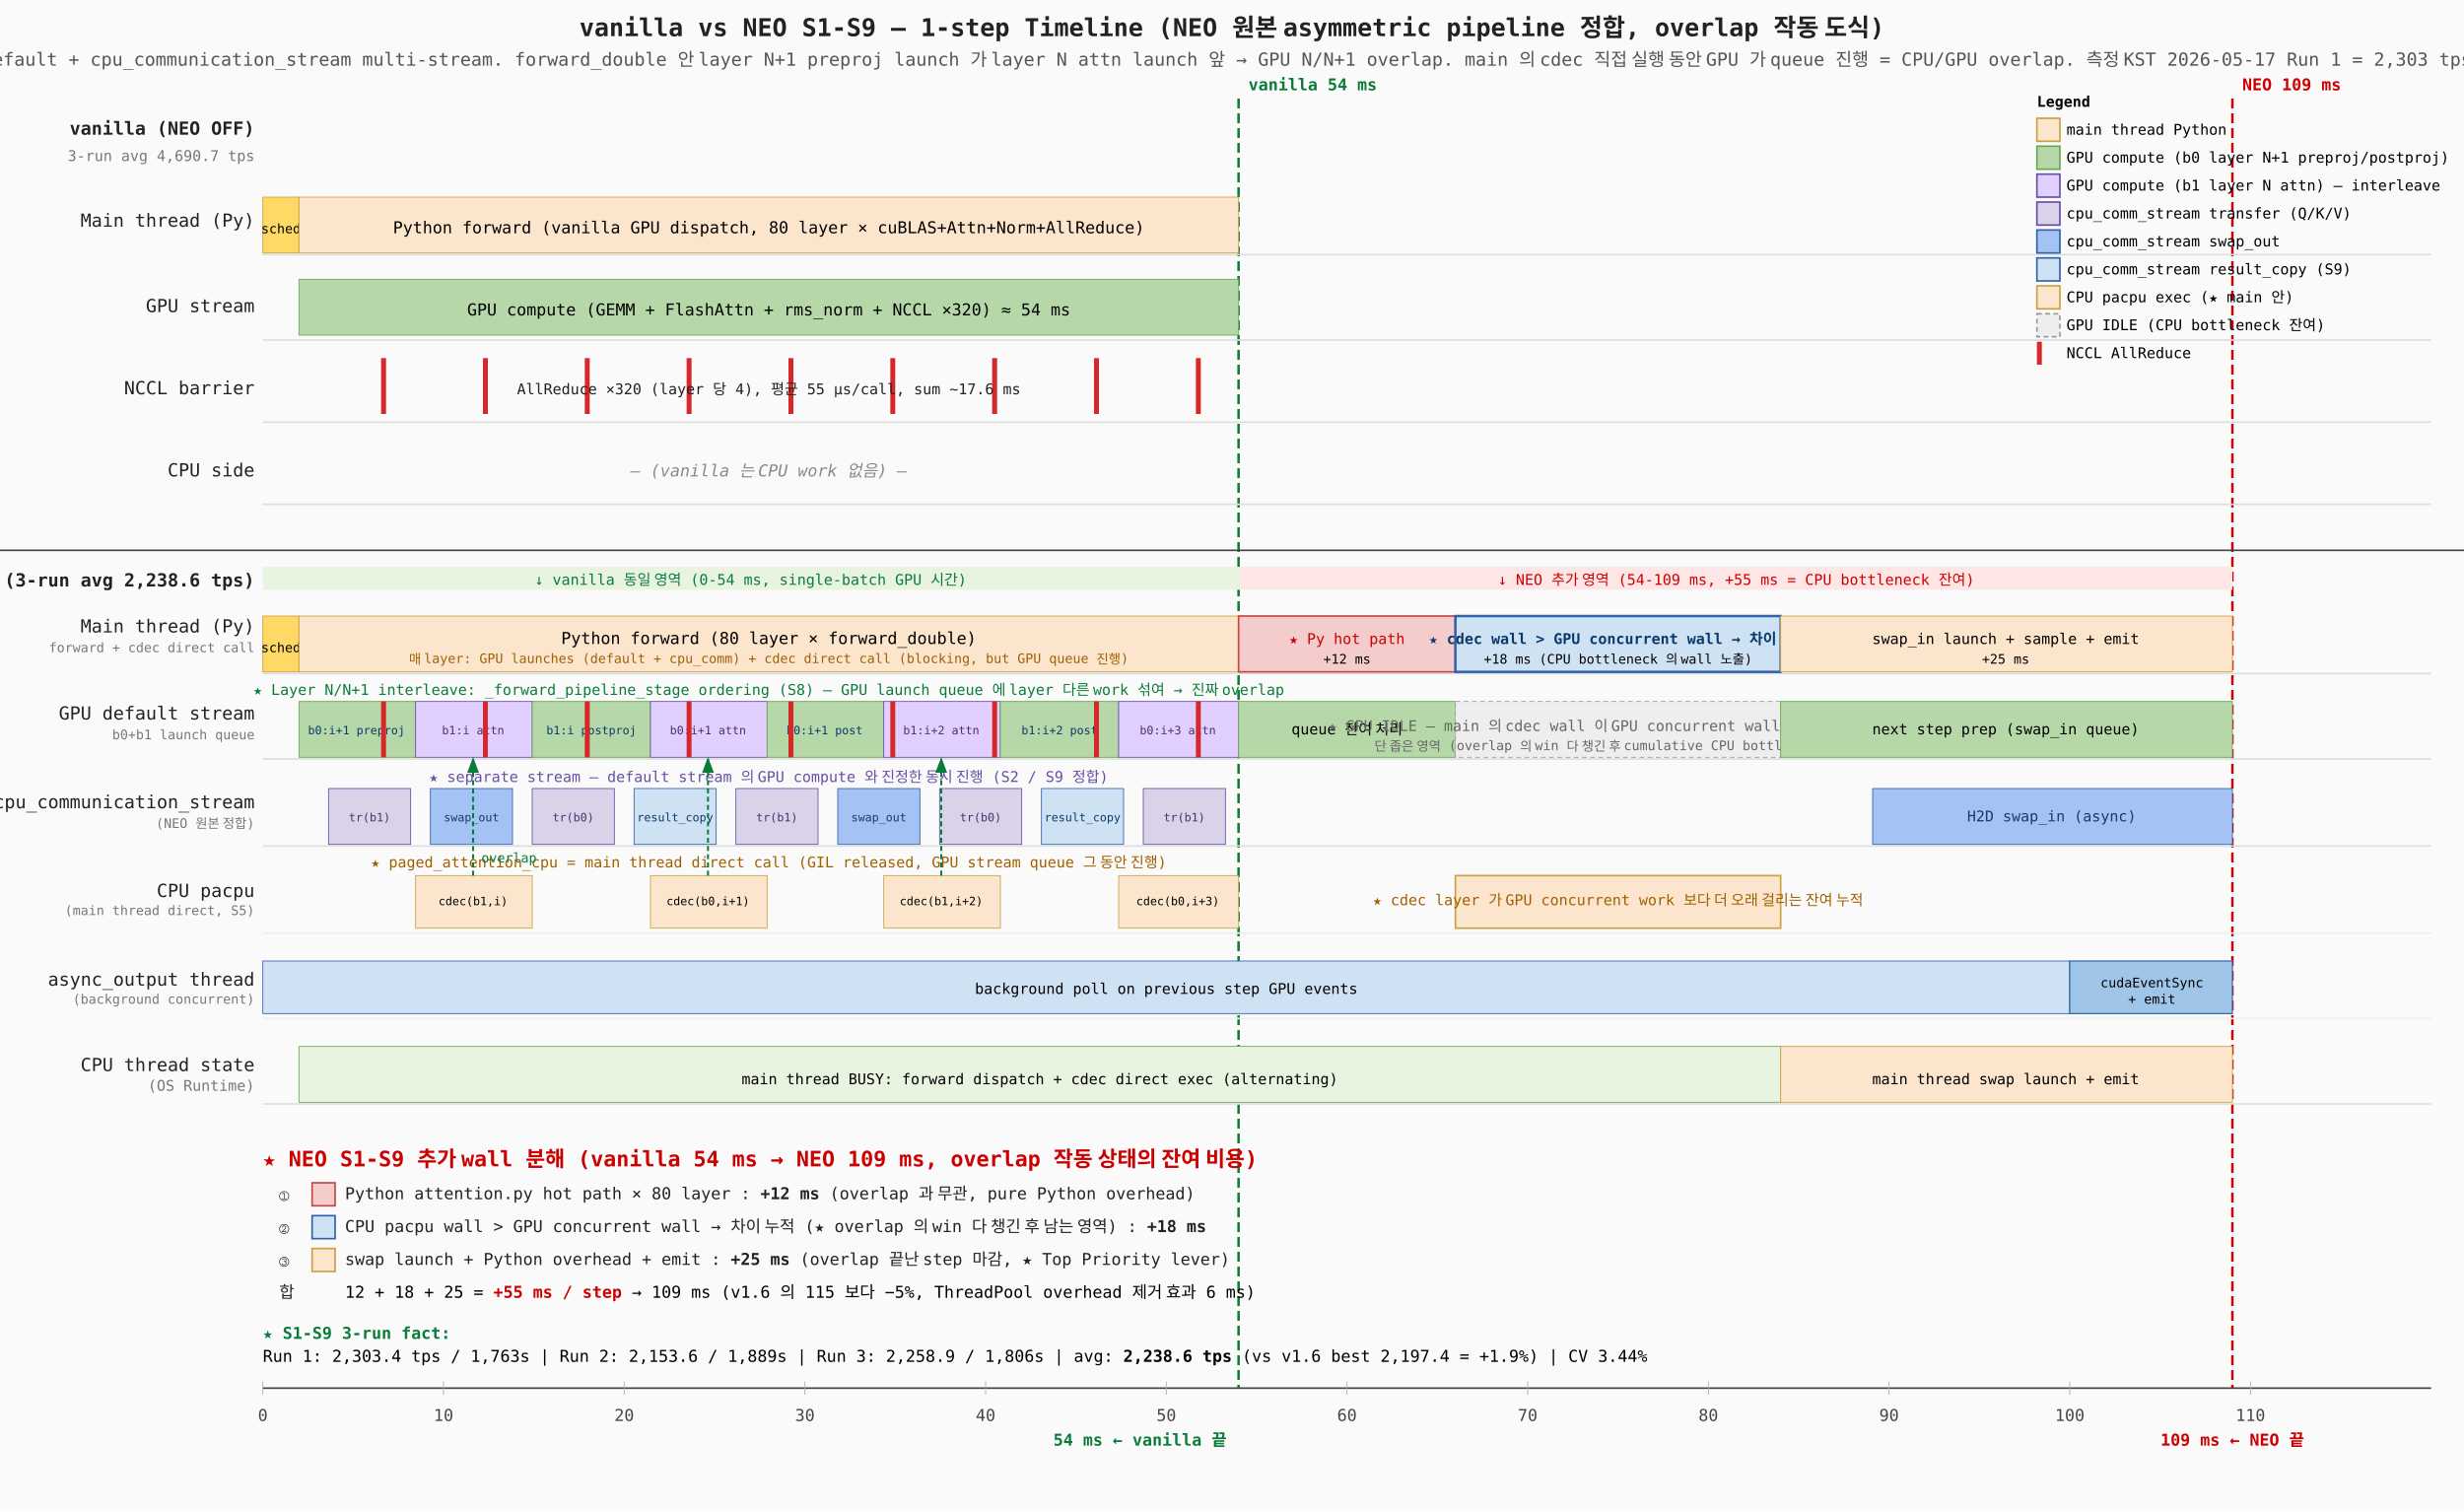
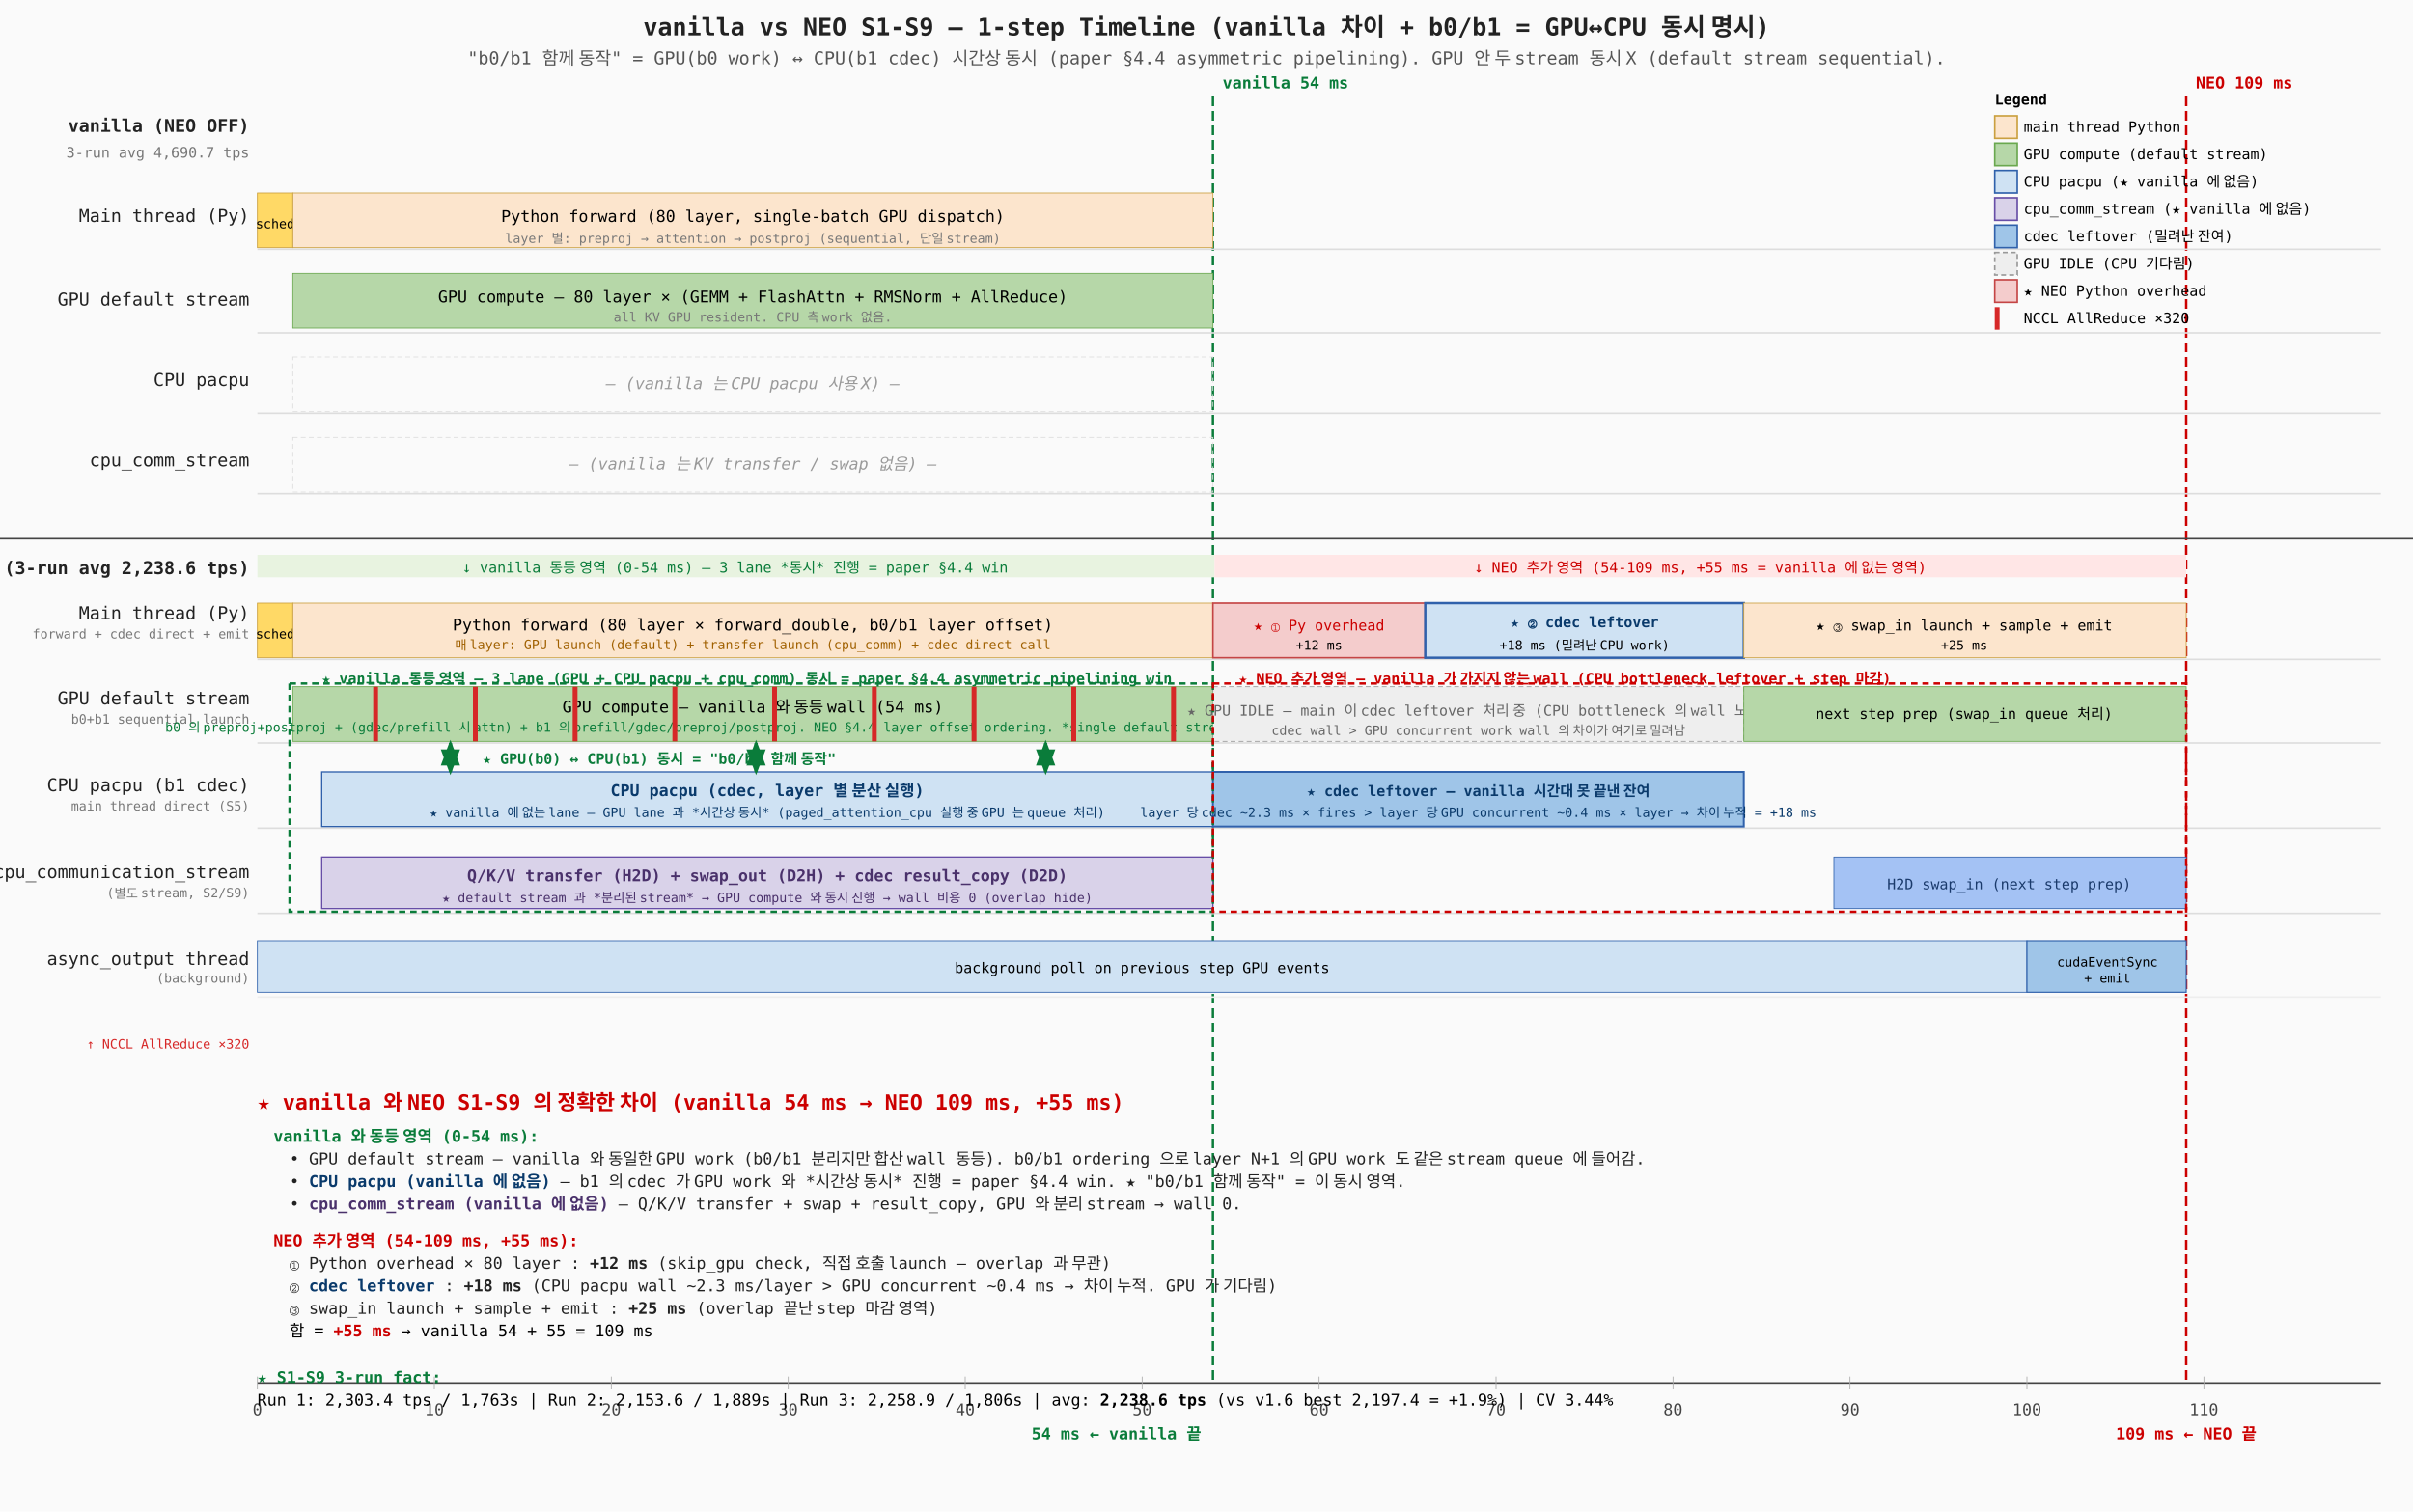
- <svg xmlns="http://www.w3.org/2000/svg" viewBox="0 0 1500 920" font-family="Menlo, monospace" font-size="11">
-   <rect width="1500" height="920" fill="#fafafa" />
-   <text x="750" y="22" text-anchor="middle" font-size="15" font-weight="bold" fill="#222">vanilla vs NEO S1-S9 — 1-step Timeline (NEO 원본 asymmetric pipeline 정합, overlap 작동 도식)</text>
+ <svg xmlns="http://www.w3.org/2000/svg" viewBox="0 0 1500 940" font-family="Menlo, monospace" font-size="11">
+   <rect width="1500" height="940" fill="#fafafa" />
+   <text x="750" y="22" text-anchor="middle" font-size="15" font-weight="bold" fill="#222">vanilla vs NEO S1-S9 — 1-step Timeline (vanilla 차이 + b0/b1 = GPU↔CPU 동시 명시)</text>
  <text x="750" y="40" text-anchor="middle" font-size="11" fill="#555">
-     default + cpu_communication_stream multi-stream. forward_double 안 layer N+1 preproj launch 가 layer N attn launch 앞 → GPU N/N+1 overlap. main 의 cdec 직접 실행 동안 GPU 가 queue 진행 = CPU/GPU overlap. 측정 KST 2026-05-17 Run 1 = 2,303 tps.
+     "b0/b1 함께 동작" = GPU(b0 work) ↔ CPU(b1 cdec) 시간상 동시 (paper §4.4 asymmetric pipelining). GPU 안 두 stream 동시 X (default stream sequential).
  </text>
-   <line x1="160" y1="845" x2="1480" y2="845" stroke="#444" stroke-width="1" />
+   <line x1="160" y1="860" x2="1480" y2="860" stroke="#444" stroke-width="1" />
  <g font-size="10" fill="#444">
-     <text x="160" y="865" text-anchor="middle">0</text>
-     <text x="270" y="865" text-anchor="middle">10</text>
-     <text x="380" y="865" text-anchor="middle">20</text>
-     <text x="490" y="865" text-anchor="middle">30</text>
-     <text x="600" y="865" text-anchor="middle">40</text>
-     <text x="694" y="880" text-anchor="middle" font-weight="bold" fill="#0a7c3a">54 ms ← vanilla 끝</text>
-     <text x="710" y="865" text-anchor="middle">50</text>
-     <text x="820" y="865" text-anchor="middle">60</text>
-     <text x="930" y="865" text-anchor="middle">70</text>
-     <text x="1040" y="865" text-anchor="middle">80</text>
-     <text x="1150" y="865" text-anchor="middle">90</text>
-     <text x="1260" y="865" text-anchor="middle">100</text>
-     <text x="1370" y="865" text-anchor="middle">110</text>
-     <text x="1359" y="880" text-anchor="middle" font-weight="bold" fill="#c00">109 ms ← NEO 끝</text>
+     <text x="160" y="880" text-anchor="middle">0</text>
+     <text x="270" y="880" text-anchor="middle">10</text>
+     <text x="380" y="880" text-anchor="middle">20</text>
+     <text x="490" y="880" text-anchor="middle">30</text>
+     <text x="600" y="880" text-anchor="middle">40</text>
+     <text x="694" y="895" text-anchor="middle" font-weight="bold" fill="#0a7c3a">54 ms ← vanilla 끝</text>
+     <text x="710" y="880" text-anchor="middle">50</text>
+     <text x="820" y="880" text-anchor="middle">60</text>
+     <text x="930" y="880" text-anchor="middle">70</text>
+     <text x="1040" y="880" text-anchor="middle">80</text>
+     <text x="1150" y="880" text-anchor="middle">90</text>
+     <text x="1260" y="880" text-anchor="middle">100</text>
+     <text x="1370" y="880" text-anchor="middle">110</text>
+     <text x="1359" y="895" text-anchor="middle" font-weight="bold" fill="#c00">109 ms ← NEO 끝</text>
  </g>
  <g stroke="#aaa" stroke-width="0.5">
-     <line x1="160" y1="841" x2="160" y2="849" />
-     <line x1="270" y1="841" x2="270" y2="849" />
-     <line x1="380" y1="841" x2="380" y2="849" />
-     <line x1="490" y1="841" x2="490" y2="849" />
-     <line x1="600" y1="841" x2="600" y2="849" />
-     <line x1="710" y1="841" x2="710" y2="849" />
-     <line x1="820" y1="841" x2="820" y2="849" />
-     <line x1="930" y1="841" x2="930" y2="849" />
-     <line x1="1040" y1="841" x2="1040" y2="849" />
-     <line x1="1150" y1="841" x2="1150" y2="849" />
-     <line x1="1260" y1="841" x2="1260" y2="849" />
-     <line x1="1370" y1="841" x2="1370" y2="849" />
+     <line x1="160" y1="856" x2="160" y2="864" />
+     <line x1="270" y1="856" x2="270" y2="864" />
+     <line x1="380" y1="856" x2="380" y2="864" />
+     <line x1="490" y1="856" x2="490" y2="864" />
+     <line x1="600" y1="856" x2="600" y2="864" />
+     <line x1="710" y1="856" x2="710" y2="864" />
+     <line x1="820" y1="856" x2="820" y2="864" />
+     <line x1="930" y1="856" x2="930" y2="864" />
+     <line x1="1040" y1="856" x2="1040" y2="864" />
+     <line x1="1150" y1="856" x2="1150" y2="864" />
+     <line x1="1260" y1="856" x2="1260" y2="864" />
+     <line x1="1370" y1="856" x2="1370" y2="864" />
  </g>
-   <line x1="754" y1="60" x2="754" y2="845" stroke="#0a7c3a" stroke-width="1.5" stroke-dasharray="6,3" />
+   <line x1="754" y1="60" x2="754" y2="860" stroke="#0a7c3a" stroke-width="1.5" stroke-dasharray="6,3" />
  <text x="760" y="55" font-size="10" font-weight="bold" fill="#0a7c3a">vanilla 54 ms</text>
-   <line x1="1359" y1="60" x2="1359" y2="845" stroke="#c00" stroke-width="1.5" stroke-dasharray="6,3" />
+   <line x1="1359" y1="60" x2="1359" y2="860" stroke="#c00" stroke-width="1.5" stroke-dasharray="6,3" />
  <text x="1365" y="55" font-size="10" font-weight="bold" fill="#c00">NEO 109 ms</text>
  <text x="155" y="82" text-anchor="end" font-weight="bold" fill="#222">vanilla (NEO OFF)</text>
  <text x="155" y="98" text-anchor="end" font-size="9" fill="#777">3-run avg 4,690.7 tps</text>
  <text x="155" y="138" text-anchor="end" fill="#222">Main thread (Py)</text>
  <line x1="160" y1="155" x2="1480" y2="155" stroke="#ddd" />
  <rect x="160" y="120" width="22" height="34" fill="#ffd966" stroke="#caa040" stroke-width="0.5" />
  <text x="171" y="142" text-anchor="middle" font-size="8">sched</text>
  <rect x="182" y="120" width="572" height="34" fill="#fce5cd" stroke="#caa040" stroke-width="0.5" />
-   <text x="468" y="142" text-anchor="middle" font-size="10">Python forward (vanilla GPU dispatch, 80 layer × cuBLAS+Attn+Norm+AllReduce)</text>
-   <text x="155" y="190" text-anchor="end" fill="#222">GPU stream</text>
+   <text x="468" y="138" text-anchor="middle" font-size="10">Python forward (80 layer, single-batch GPU dispatch)</text>
+   <text x="468" y="151" text-anchor="middle" font-size="8" fill="#777">layer 별: preproj → attention → postproj (sequential, 단일 stream)</text>
+   <text x="155" y="190" text-anchor="end" fill="#222">GPU default stream</text>
  <line x1="160" y1="207" x2="1480" y2="207" stroke="#ddd" />
  <rect x="182" y="170" width="572" height="34" fill="#b6d7a8" stroke="#6aa84f" stroke-width="0.5" />
-   <text x="468" y="192" text-anchor="middle" font-size="10">GPU compute (GEMM + FlashAttn + rms_norm + NCCL ×320) ≈ 54 ms</text>
-   <text x="155" y="240" text-anchor="end" fill="#222">NCCL barrier</text>
+   <text x="468" y="188" text-anchor="middle" font-size="10">GPU compute — 80 layer × (GEMM + FlashAttn + RMSNorm + AllReduce)</text>
+   <text x="468" y="200" text-anchor="middle" font-size="8" fill="#777">all KV GPU resident. CPU 측 work 없음.</text>
+   <text x="155" y="240" text-anchor="end" fill="#222">CPU pacpu</text>
  <line x1="160" y1="257" x2="1480" y2="257" stroke="#ddd" />
-   <g fill="#d62828">
-     <rect x="232" y="218" width="3" height="34" />
-     <rect x="294" y="218" width="3" height="34" />
-     <rect x="356" y="218" width="3" height="34" />
-     <rect x="418" y="218" width="3" height="34" />
-     <rect x="480" y="218" width="3" height="34" />
-     <rect x="542" y="218" width="3" height="34" />
-     <rect x="604" y="218" width="3" height="34" />
-     <rect x="666" y="218" width="3" height="34" />
-     <rect x="728" y="218" width="3" height="34" />
-   </g>
-   <text x="468" y="240" text-anchor="middle" font-size="9" fill="#222">AllReduce ×320 (layer 당 4), 평균 55 μs/call, sum ~17.6 ms</text>
-   <text x="155" y="290" text-anchor="end" fill="#222">CPU side</text>
+   <rect x="182" y="222" width="572" height="34" fill="none" stroke="#ddd" stroke-width="0.5" stroke-dasharray="3,2" />
+   <text x="468" y="242" text-anchor="middle" font-size="10" fill="#999" font-style="italic">— (vanilla 는 CPU pacpu 사용 X) —</text>
+   <text x="155" y="290" text-anchor="end" fill="#222">cpu_comm_stream</text>
  <line x1="160" y1="307" x2="1480" y2="307" stroke="#ddd" />
-   <text x="468" y="290" text-anchor="middle" font-size="10" fill="#888" font-style="italic">— (vanilla 는 CPU work 없음) —</text>
+   <rect x="182" y="272" width="572" height="34" fill="none" stroke="#ddd" stroke-width="0.5" stroke-dasharray="3,2" />
+   <text x="468" y="292" text-anchor="middle" font-size="10" fill="#999" font-style="italic">— (vanilla 는 KV transfer / swap 없음) —</text>
  <line x1="0" y1="335" x2="1500" y2="335" stroke="#444" stroke-width="1" />
  <text x="155" y="357" text-anchor="end" font-weight="bold" fill="#222">NEO S1-S9 (3-run avg 2,238.6 tps)</text>
  <rect x="160" y="345" width="595" height="14" fill="#e8f3e0" stroke="none" />
-   <text x="457" y="356" text-anchor="middle" font-size="9" fill="#0a7c3a">↓ vanilla 동일 영역 (0-54 ms, single-batch GPU 시간)</text>
+   <text x="457" y="356" text-anchor="middle" font-size="9" fill="#0a7c3a">↓ vanilla 동등 영역 (0-54 ms) — 3 lane *동시* 진행 = paper §4.4 win</text>
  <rect x="755" y="345" width="604" height="14" fill="#ffe6e6" stroke="none" />
-   <text x="1057" y="356" text-anchor="middle" font-size="9" fill="#c00">↓ NEO 추가 영역 (54-109 ms, +55 ms = CPU bottleneck 잔여)</text>
+   <text x="1057" y="356" text-anchor="middle" font-size="9" fill="#c00">↓ NEO 추가 영역 (54-109 ms, +55 ms = vanilla 에 없는 영역)</text>
  <text x="155" y="385" text-anchor="end" fill="#222">Main thread (Py)</text>
-   <text x="155" y="397" text-anchor="end" font-size="8" fill="#777">forward + cdec direct call</text>
+   <text x="155" y="397" text-anchor="end" font-size="8" fill="#777">forward + cdec direct + emit</text>
  <line x1="160" y1="410" x2="1480" y2="410" stroke="#ddd" />
  <rect x="160" y="375" width="22" height="34" fill="#ffd966" stroke="#caa040" stroke-width="0.5" />
  <text x="171" y="397" text-anchor="middle" font-size="8">sched</text>
  <rect x="182" y="375" width="572" height="34" fill="#fce5cd" stroke="#caa040" stroke-width="0.5" />
-   <text x="468" y="392" text-anchor="middle" font-size="10">Python forward (80 layer × forward_double)</text>
-   <text x="468" y="404" text-anchor="middle" font-size="8" fill="#a06000">매 layer: GPU launches (default + cpu_comm) + cdec direct call (blocking, but GPU queue 진행)</text>
+   <text x="468" y="392" text-anchor="middle" font-size="10">Python forward (80 layer × forward_double, b0/b1 layer offset)</text>
+   <text x="468" y="404" text-anchor="middle" font-size="8" fill="#a06000">매 layer: GPU launch (default) + transfer launch (cpu_comm) + cdec direct call</text>
  <rect x="754" y="375" width="132" height="34" fill="#f4cccc" stroke="#c44545" stroke-width="1" />
-   <text x="820" y="392" text-anchor="middle" font-size="9" fill="#c00">★ Py hot path</text>
+   <text x="820" y="392" text-anchor="middle" font-size="9" fill="#c00">★ ① Py overhead</text>
  <text x="820" y="404" text-anchor="middle" font-size="8" fill="#000">+12 ms</text>
  <rect x="886" y="375" width="198" height="34" fill="#cfe2f3" stroke="#3061ab" stroke-width="1.5" />
-   <text x="985" y="392" text-anchor="middle" font-size="9" font-weight="bold" fill="#0a3a6b">★ cdec wall &gt; GPU concurrent wall → 차이 누적</text>
-   <text x="985" y="404" text-anchor="middle" font-size="8" fill="#000">+18 ms (CPU bottleneck 의 wall 노출)</text>
+   <text x="985" y="390" text-anchor="middle" font-size="9" font-weight="bold" fill="#0a3a6b">★ ② cdec leftover</text>
+   <text x="985" y="404" text-anchor="middle" font-size="8" fill="#000">+18 ms (밀려난 CPU work)</text>
  <rect x="1084" y="375" width="275" height="34" fill="#fce5cd" stroke="#caa040" stroke-width="0.5" />
-   <text x="1221" y="392" text-anchor="middle" font-size="9">swap_in launch + sample + emit</text>
+   <text x="1221" y="392" text-anchor="middle" font-size="9">★ ③ swap_in launch + sample + emit</text>
  <text x="1221" y="404" text-anchor="middle" font-size="8">+25 ms</text>
  <text x="155" y="438" text-anchor="end" fill="#222">GPU default stream</text>
-   <text x="155" y="450" text-anchor="end" font-size="8" fill="#777">b0+b1 launch queue</text>
+   <text x="155" y="450" text-anchor="end" font-size="8" fill="#777">b0+b1 sequential launch</text>
  <line x1="160" y1="462" x2="1480" y2="462" stroke="#ddd" />
-   <g>
-     <rect x="182" y="427" width="71" height="34" fill="#b6d7a8" stroke="#6aa84f" stroke-width="0.5" />
-     <text x="217" y="447" text-anchor="middle" font-size="7" fill="#0a3a6b">b0:i+1 preproj</text>
-     <rect x="253" y="427" width="71" height="34" fill="#e1cfff" stroke="#674ea7" stroke-width="0.5" />
-     <text x="288" y="447" text-anchor="middle" font-size="7" fill="#4a316b">b1:i attn</text>
-     <rect x="324" y="427" width="72" height="34" fill="#b6d7a8" stroke="#6aa84f" stroke-width="0.5" />
-     <text x="360" y="447" text-anchor="middle" font-size="7" fill="#0a3a6b">b1:i postproj</text>
-     <rect x="396" y="427" width="71" height="34" fill="#e1cfff" stroke="#674ea7" stroke-width="0.5" />
-     <text x="431" y="447" text-anchor="middle" font-size="7" fill="#4a316b">b0:i+1 attn</text>
-     <rect x="467" y="427" width="71" height="34" fill="#b6d7a8" stroke="#6aa84f" stroke-width="0.5" />
-     <text x="502" y="447" text-anchor="middle" font-size="7" fill="#0a3a6b">b0:i+1 post</text>
-     <rect x="538" y="427" width="71" height="34" fill="#e1cfff" stroke="#674ea7" stroke-width="0.5" />
-     <text x="573" y="447" text-anchor="middle" font-size="7" fill="#4a316b">b1:i+2 attn</text>
-     <rect x="609" y="427" width="72" height="34" fill="#b6d7a8" stroke="#6aa84f" stroke-width="0.5" />
-     <text x="645" y="447" text-anchor="middle" font-size="7" fill="#0a3a6b">b1:i+2 post</text>
-     <rect x="681" y="427" width="73" height="34" fill="#e1cfff" stroke="#674ea7" stroke-width="0.5" />
-     <text x="717" y="447" text-anchor="middle" font-size="7" fill="#4a316b">b0:i+3 attn</text>
-   </g>
-   <text x="468" y="423" text-anchor="middle" font-size="9" fill="#0a7c3a">★ Layer N/N+1 interleave: _forward_pipeline_stage ordering (S8) — GPU launch queue 에 layer 다른 work 섞여 → 진짜 overlap</text>
-   <rect x="754" y="427" width="132" height="34" fill="#b6d7a8" stroke="#6aa84f" stroke-width="0.5" />
-   <text x="820" y="447" text-anchor="middle" font-size="9">queue 잔여 처리</text>
-   <rect x="886" y="427" width="198" height="34" fill="#eeeeee" stroke="#999" stroke-width="0.5" stroke-dasharray="3,2" />
-   <text x="985" y="445" text-anchor="middle" font-size="9" fill="#666">★ GPU IDLE — main 의 cdec wall 이 GPU concurrent wall 보다 길어 남는 영역</text>
-   <text x="985" y="457" text-anchor="middle" font-size="8" fill="#666">단 좁은 영역 (overlap 의 win 다 챙긴 후 cumulative CPU bottleneck 잔여)</text>
+   <rect x="182" y="427" width="572" height="34" fill="#b6d7a8" stroke="#6aa84f" stroke-width="0.5" />
+   <text x="468" y="443" text-anchor="middle" font-size="10">GPU compute — vanilla 와 동등 wall (54 ms)</text>
+   <text x="468" y="455" text-anchor="middle" font-size="8" fill="#0a7c3a">b0 의 preproj+postproj + (gdec/prefill 시 attn) + b1 의 prefill/gdec/preproj/postproj. NEO §4.4 layer offset ordering. *single default stream → sequential*</text>
+   <rect x="754" y="427" width="330" height="34" fill="#eeeeee" stroke="#999" stroke-width="0.5" stroke-dasharray="3,2" />
+   <text x="919" y="445" text-anchor="middle" font-size="9" fill="#666">★ GPU IDLE — main 이 cdec leftover 처리 중 (CPU bottleneck 의 wall 노출)</text>
+   <text x="919" y="457" text-anchor="middle" font-size="8" fill="#666">cdec wall &gt; GPU concurrent work wall 의 차이가 여기로 밀려남</text>
  <rect x="1084" y="427" width="275" height="34" fill="#b6d7a8" stroke="#6aa84f" stroke-width="0.5" />
-   <text x="1221" y="447" text-anchor="middle" font-size="9">next step prep (swap_in queue)</text>
+   <text x="1221" y="447" text-anchor="middle" font-size="9">next step prep (swap_in queue 처리)</text>
+   <text x="155" y="492" text-anchor="end" fill="#222">CPU pacpu (b1 cdec)</text>
+   <text x="155" y="504" text-anchor="end" font-size="8" fill="#777">main thread direct (S5)</text>
+   <line x1="160" y1="515" x2="1480" y2="515" stroke="#ddd" />
+   <rect x="200" y="480" width="554" height="34" fill="#cfe2f3" stroke="#3061ab" stroke-width="0.8" />
+   <text x="477" y="495" text-anchor="middle" font-size="10" font-weight="bold" fill="#0a3a6b">CPU pacpu (cdec, layer 별 분산 실행)</text>
+   <text x="477" y="508" text-anchor="middle" font-size="8" fill="#0a3a6b">★ vanilla 에 없는 lane — GPU lane 과 *시간상 동시* (paged_attention_cpu 실행 중 GPU 는 queue 처리)</text>
+   <rect x="754" y="480" width="330" height="34" fill="#9fc5e8" stroke="#3061ab" stroke-width="1.2" />
+   <text x="919" y="495" text-anchor="middle" font-size="9" fill="#0a3a6b" font-weight="bold">★ cdec leftover — vanilla 시간대 못 끝낸 잔여</text>
+   <text x="919" y="508" text-anchor="middle" font-size="8" fill="#0a3a6b">layer 당 cdec ~2.3 ms × fires &gt; layer 당 GPU concurrent ~0.4 ms × layer → 차이 누적 = +18 ms</text>
+   <defs>
+     <marker id="biarrow" markerWidth="8" markerHeight="6" refX="7" refY="3" orient="auto">
+       <polygon points="0 0, 8 3, 0 6" fill="#0a7c3a" />
+     </marker>
+     <marker id="biarrow2" markerWidth="8" markerHeight="6" refX="1" refY="3" orient="auto">
+       <polygon points="8 0, 0 3, 8 6" fill="#0a7c3a" />
+     </marker>
+   </defs>
+   <path d="M 280 462 L 280 480" stroke="#0a7c3a" stroke-width="2" fill="none" marker-end="url(#biarrow)" marker-start="url(#biarrow2)" />
+   <text x="300" y="475" font-size="9" font-weight="bold" fill="#0a7c3a">★ GPU(b0) ↔ CPU(b1) 동시 = "b0/b1 함께 동작"</text>
+   <path d="M 470 462 L 470 480" stroke="#0a7c3a" stroke-width="2" fill="none" marker-end="url(#biarrow)" marker-start="url(#biarrow2)" />
+   <path d="M 650 462 L 650 480" stroke="#0a7c3a" stroke-width="2" fill="none" marker-end="url(#biarrow)" marker-start="url(#biarrow2)" />
+   <text x="155" y="546" text-anchor="end" fill="#222">cpu_communication_stream</text>
+   <text x="155" y="558" text-anchor="end" font-size="8" fill="#777">(별도 stream, S2/S9)</text>
+   <line x1="160" y1="568" x2="1480" y2="568" stroke="#ddd" />
+   <rect x="200" y="533" width="554" height="32" fill="#d9d2e9" stroke="#674ea7" stroke-width="0.8" />
+   <text x="477" y="548" text-anchor="middle" font-size="10" font-weight="bold" fill="#4a316b">Q/K/V transfer (H2D) + swap_out (D2H) + cdec result_copy (D2D)</text>
+   <text x="477" y="561" text-anchor="middle" font-size="8" fill="#4a316b">★ default stream 과 *분리된 stream* → GPU compute 와 동시 진행 → wall 비용 0 (overlap hide)</text>
+   <rect x="1140" y="533" width="219" height="32" fill="#a4c2f4" stroke="#3061ab" stroke-width="0.5" />
+   <text x="1249" y="553" text-anchor="middle" font-size="9" fill="#1a3a6b">H2D swap_in (next step prep)</text>
+   <rect x="180" y="425" width="574" height="142" fill="none" stroke="#0a7c3a" stroke-width="1.5" stroke-dasharray="4,3" />
+   <text x="200" y="425" font-size="9" fill="#0a7c3a" font-weight="bold">★ vanilla 동등 영역 — 3 lane (GPU + CPU pacpu + cpu_comm) 동시 = paper §4.4 asymmetric pipelining win</text>
+   <rect x="754" y="425" width="605" height="142" fill="none" stroke="#c00" stroke-width="1.5" stroke-dasharray="4,3" />
+   <text x="770" y="425" font-size="9" fill="#c00" font-weight="bold">★ NEO 추가 영역 — vanilla 가 가지지 않는 wall (CPU bottleneck leftover + step 마감)</text>
+   <text x="155" y="600" text-anchor="end" fill="#222">async_output thread</text>
+   <text x="155" y="611" text-anchor="end" font-size="8" fill="#777">(background)</text>
+   <line x1="160" y1="620" x2="1480" y2="620" stroke="#eee" />
+   <rect x="160" y="585" width="1100" height="32" fill="#cfe2f3" stroke="#3061ab" stroke-width="0.5" />
+   <text x="710" y="605" text-anchor="middle" font-size="9">background poll on previous step GPU events</text>
+   <rect x="1260" y="585" width="99" height="32" fill="#9fc5e8" stroke="#3061ab" stroke-width="0.7" />
+   <text x="1310" y="601" text-anchor="middle" font-size="8">cudaEventSync</text>
+   <text x="1310" y="611" text-anchor="middle" font-size="8">+ emit</text>
  <g fill="#d62828">
    <rect x="232" y="427" width="3" height="34" />
    <rect x="294" y="427" width="3" height="34" />
    <rect x="356" y="427" width="3" height="34" />
    <rect x="418" y="427" width="3" height="34" />
    <rect x="480" y="427" width="3" height="34" />
    <rect x="542" y="427" width="3" height="34" />
    <rect x="604" y="427" width="3" height="34" />
    <rect x="666" y="427" width="3" height="34" />
    <rect x="728" y="427" width="3" height="34" />
  </g>
-   <text x="155" y="492" text-anchor="end" fill="#222">cpu_communication_stream</text>
-   <text x="155" y="504" text-anchor="end" font-size="8" fill="#777">(NEO 원본 정합)</text>
-   <line x1="160" y1="515" x2="1480" y2="515" stroke="#ddd" />
-   <g>
-     <rect x="200" y="480" width="50" height="34" fill="#d9d2e9" stroke="#674ea7" stroke-width="0.5" />
-     <text x="225" y="500" text-anchor="middle" font-size="7" fill="#4a316b">tr(b1)</text>
-     <rect x="262" y="480" width="50" height="34" fill="#a4c2f4" stroke="#3061ab" stroke-width="0.5" />
-     <text x="287" y="500" text-anchor="middle" font-size="7" fill="#1a3a6b">swap_out</text>
-     <rect x="324" y="480" width="50" height="34" fill="#d9d2e9" stroke="#674ea7" stroke-width="0.5" />
-     <text x="349" y="500" text-anchor="middle" font-size="7" fill="#4a316b">tr(b0)</text>
-     <rect x="386" y="480" width="50" height="34" fill="#cfe2f3" stroke="#3061ab" stroke-width="0.5" />
-     <text x="411" y="500" text-anchor="middle" font-size="7" fill="#0a3a6b">result_copy</text>
-     <rect x="448" y="480" width="50" height="34" fill="#d9d2e9" stroke="#674ea7" stroke-width="0.5" />
-     <text x="473" y="500" text-anchor="middle" font-size="7" fill="#4a316b">tr(b1)</text>
-     <rect x="510" y="480" width="50" height="34" fill="#a4c2f4" stroke="#3061ab" stroke-width="0.5" />
-     <text x="535" y="500" text-anchor="middle" font-size="7" fill="#1a3a6b">swap_out</text>
-     <rect x="572" y="480" width="50" height="34" fill="#d9d2e9" stroke="#674ea7" stroke-width="0.5" />
-     <text x="597" y="500" text-anchor="middle" font-size="7" fill="#4a316b">tr(b0)</text>
-     <rect x="634" y="480" width="50" height="34" fill="#cfe2f3" stroke="#3061ab" stroke-width="0.5" />
-     <text x="659" y="500" text-anchor="middle" font-size="7" fill="#0a3a6b">result_copy</text>
-     <rect x="696" y="480" width="50" height="34" fill="#d9d2e9" stroke="#674ea7" stroke-width="0.5" />
-     <text x="721" y="500" text-anchor="middle" font-size="7" fill="#4a316b">tr(b1)</text>
+   <text x="155" y="652" text-anchor="end" font-size="8" fill="#d62828">↑ NCCL AllReduce ×320</text>
+   <text x="160" y="690" font-size="13" font-weight="bold" fill="#c00">★ vanilla 와 NEO S1-S9 의 정확한 차이 (vanilla 54 ms → NEO 109 ms, +55 ms)</text>
+   <g font-size="10">
+     <text x="170" y="710" fill="#0a7c3a" font-weight="bold">vanilla 와 동등 영역 (0-54 ms):</text>
+     <text x="180" y="724" fill="#222">• GPU default stream — vanilla 와 동일한 GPU work (b0/b1 분리지만 합산 wall 동등). b0/b1 ordering 으로 layer N+1 의 GPU work 도 같은 stream queue 에 들어감.</text>
+     <text x="180" y="738" fill="#222">• <tspan fill="#0a3a6b" font-weight="bold">CPU pacpu (vanilla 에 없음)</tspan> — b1 의 cdec 가 GPU work 와 *시간상 동시* 진행 = paper §4.4 win. ★ "b0/b1 함께 동작" = 이 동시 영역.</text>
+     <text x="180" y="752" fill="#222">• <tspan fill="#4a316b" font-weight="bold">cpu_comm_stream (vanilla 에 없음)</tspan> — Q/K/V transfer + swap + result_copy, GPU 와 분리 stream → wall 0.</text>
  </g>
-   <text x="468" y="476" text-anchor="middle" font-size="9" fill="#674ea7">★ separate stream — default stream 의 GPU compute 와 진정한 동시 진행 (S2 / S9 정합)</text>
-   <rect x="1140" y="480" width="219" height="34" fill="#a4c2f4" stroke="#3061ab" stroke-width="0.5" />
-   <text x="1249" y="500" text-anchor="middle" font-size="9" fill="#1a3a6b">H2D swap_in (async)</text>
-   <text x="155" y="546" text-anchor="end" fill="#222">CPU pacpu</text>
-   <text x="155" y="557" text-anchor="end" font-size="8" fill="#777">(main thread direct, S5)</text>
-   <line x1="160" y1="568" x2="1480" y2="568" stroke="#eee" />
-   <g>
-     <rect x="253" y="533" width="71" height="32" fill="#fce5cd" stroke="#caa040" stroke-width="0.5" />
-     <text x="288" y="551" text-anchor="middle" font-size="7">cdec(b1,i)</text>
-     <rect x="396" y="533" width="71" height="32" fill="#fce5cd" stroke="#caa040" stroke-width="0.5" />
-     <text x="431" y="551" text-anchor="middle" font-size="7">cdec(b0,i+1)</text>
-     <rect x="538" y="533" width="71" height="32" fill="#fce5cd" stroke="#caa040" stroke-width="0.5" />
-     <text x="573" y="551" text-anchor="middle" font-size="7">cdec(b1,i+2)</text>
-     <rect x="681" y="533" width="73" height="32" fill="#fce5cd" stroke="#caa040" stroke-width="0.5" />
-     <text x="717" y="551" text-anchor="middle" font-size="7">cdec(b0,i+3)</text>
-     <rect x="886" y="533" width="198" height="32" fill="#fce5cd" stroke="#caa040" stroke-width="1" />
-     <text x="985" y="551" text-anchor="middle" font-size="9" fill="#a06000">★ cdec layer 가 GPU concurrent work 보다 더 오래 걸리는 잔여 누적</text>
+   <g font-size="10">
+     <text x="170" y="775" fill="#c00" font-weight="bold">NEO 추가 영역 (54-109 ms, +55 ms):</text>
+     <text x="180" y="789" fill="#222">① Python overhead × 80 layer : <tspan font-weight="bold">+12 ms</tspan> (skip_gpu check, 직접 호출 launch — overlap 과 무관)</text>
+     <text x="180" y="803" fill="#222">② <tspan fill="#0a3a6b" font-weight="bold">cdec leftover</tspan> : <tspan font-weight="bold">+18 ms</tspan> (CPU pacpu wall ~2.3 ms/layer &gt; GPU concurrent ~0.4 ms → 차이 누적. GPU 가 기다림)</text>
+     <text x="180" y="817" fill="#222">③ swap_in launch + sample + emit : <tspan font-weight="bold">+25 ms</tspan> (overlap 끝난 step 마감 영역)</text>
+     <text x="180" y="831" fill="#000">합 = <tspan font-weight="bold" fill="#c00">+55 ms</tspan> → vanilla 54 + 55 = 109 ms</text>
  </g>
-   <text x="468" y="528" text-anchor="middle" font-size="9" fill="#a06000">★ paged_attention_cpu = main thread direct call (GIL released, GPU stream queue 그 동안 진행)</text>
-   <defs>
-     <marker id="ovarrow" markerWidth="8" markerHeight="6" refX="7" refY="3" orient="auto">
-       <polygon points="0 0, 8 3, 0 6" fill="#0a7c3a" />
-     </marker>
-   </defs>
-   <path d="M 288 533 L 288 462" stroke="#0a7c3a" stroke-width="1.2" fill="none" marker-end="url(#ovarrow)" stroke-dasharray="3,2" />
-   <text x="293" y="525" font-size="8" fill="#0a7c3a">overlap</text>
-   <path d="M 431 533 L 431 462" stroke="#0a7c3a" stroke-width="1.2" fill="none" marker-end="url(#ovarrow)" stroke-dasharray="3,2" />
-   <path d="M 573 533 L 573 462" stroke="#0a7c3a" stroke-width="1.2" fill="none" marker-end="url(#ovarrow)" stroke-dasharray="3,2" />
-   <text x="155" y="600" text-anchor="end" fill="#222">async_output thread</text>
-   <text x="155" y="611" text-anchor="end" font-size="8" fill="#777">(background concurrent)</text>
-   <line x1="160" y1="620" x2="1480" y2="620" stroke="#eee" />
-   <rect x="160" y="585" width="1100" height="32" fill="#cfe2f3" stroke="#3061ab" stroke-width="0.5" />
-   <text x="710" y="605" text-anchor="middle" font-size="9">background poll on previous step GPU events</text>
-   <rect x="1260" y="585" width="99" height="32" fill="#9fc5e8" stroke="#3061ab" stroke-width="0.7" />
-   <text x="1310" y="601" text-anchor="middle" font-size="8">cudaEventSync</text>
-   <text x="1310" y="611" text-anchor="middle" font-size="8">+ emit</text>
-   <text x="155" y="652" text-anchor="end" fill="#222">CPU thread state</text>
-   <text x="155" y="664" text-anchor="end" font-size="9" fill="#777">(OS Runtime)</text>
-   <line x1="160" y1="672" x2="1480" y2="672" stroke="#ddd" />
-   <rect x="182" y="637" width="902" height="34" fill="#e8f3e0" stroke="#6aa84f" stroke-width="0.5" />
-   <text x="633" y="660" text-anchor="middle" font-size="9">main thread BUSY: forward dispatch + cdec direct exec (alternating)</text>
-   <rect x="1084" y="637" width="275" height="34" fill="#fce5cd" stroke="#caa040" stroke-width="0.5" />
-   <text x="1221" y="660" text-anchor="middle" font-size="9">main thread swap launch + emit</text>
-   <text x="160" y="710" font-size="13" font-weight="bold" fill="#c00">★ NEO S1-S9 추가 wall 분해 (vanilla 54 ms → NEO 109 ms, overlap 작동 상태의 잔여 비용)</text>
-   <g font-size="10">
-     <text x="170" y="730" fill="#222">①</text>
-     <rect x="190" y="720" width="14" height="14" fill="#f4cccc" stroke="#c44545" />
-     <text x="210" y="730" fill="#222">Python attention.py hot path × 80 layer : <tspan font-weight="bold">+12 ms</tspan> (overlap 과 무관, pure Python overhead)</text>
-     <text x="170" y="750" fill="#222">②</text>
-     <rect x="190" y="740" width="14" height="14" fill="#cfe2f3" stroke="#3061ab" />
-     <text x="210" y="750" fill="#222">CPU pacpu wall &gt; GPU concurrent wall → 차이 누적 (★ overlap 의 win 다 챙긴 후 남는 영역) : <tspan font-weight="bold">+18 ms</tspan>
-     </text>
-     <text x="170" y="770" fill="#222">③</text>
-     <rect x="190" y="760" width="14" height="14" fill="#fce5cd" stroke="#caa040" />
-     <text x="210" y="770" fill="#222">swap launch + Python overhead + emit : <tspan font-weight="bold">+25 ms</tspan> (overlap 끝난 step 마감, ★ Top Priority lever)</text>
-     <text x="170" y="790" fill="#222">합</text>
-     <text x="210" y="790" fill="#000">12 + 18 + 25 = <tspan font-weight="bold" fill="#c00">+55 ms / step</tspan> → 109 ms (v1.6 의 115 보다 −5%, ThreadPool overhead 제거 효과 6 ms)</text>
-   </g>
-   <g font-size="10" transform="translate(160, 815)">
+   <g font-size="10" transform="translate(160, 860)">
    <text x="0" y="0" font-weight="bold" fill="#0a7c3a">★ S1-S9 3-run fact:</text>
-     <text x="0" y="14" fill="#000">Run 1: 2,303.4 tps / 1,763s  |  Run 2: 2,153.6 / 1,889s  |  Run 3: 2,258.9 / 1,806s  |  avg: <tspan font-weight="bold">2,238.6 tps</tspan> (vs v1.6 best 2,197.4 = +1.9%) | CV 3.44%</text>
+     <text x="0" y="14" fill="#000">Run 1: 2,303.4 tps / 1,763s | Run 2: 2,153.6 / 1,889s | Run 3: 2,258.9 / 1,806s | avg: <tspan font-weight="bold">2,238.6 tps</tspan> (vs v1.6 best 2,197.4 = +1.9%) | CV 3.44%</text>
  </g>
  <g font-size="9" transform="translate(1240, 67)">
    <text x="0" y="-2" font-weight="bold">Legend</text>
    <rect x="0" y="5" width="14" height="14" fill="#fce5cd" stroke="#caa040" />
    <text x="18" y="15" fill="#000">main thread Python</text>
    <rect x="0" y="22" width="14" height="14" fill="#b6d7a8" stroke="#6aa84f" />
-     <text x="18" y="32" fill="#000">GPU compute (b0 layer N+1 preproj/postproj)</text>
-     <rect x="0" y="39" width="14" height="14" fill="#e1cfff" stroke="#674ea7" />
-     <text x="18" y="49" fill="#000">GPU compute (b1 layer N attn) — interleave</text>
+     <text x="18" y="32" fill="#000">GPU compute (default stream)</text>
+     <rect x="0" y="39" width="14" height="14" fill="#cfe2f3" stroke="#3061ab" />
+     <text x="18" y="49" fill="#000">CPU pacpu (★ vanilla 에 없음)</text>
    <rect x="0" y="56" width="14" height="14" fill="#d9d2e9" stroke="#674ea7" />
-     <text x="18" y="66" fill="#000">cpu_comm_stream transfer (Q/K/V)</text>
-     <rect x="0" y="73" width="14" height="14" fill="#a4c2f4" stroke="#3061ab" />
-     <text x="18" y="83" fill="#000">cpu_comm_stream swap_out</text>
-     <rect x="0" y="90" width="14" height="14" fill="#cfe2f3" stroke="#3061ab" />
-     <text x="18" y="100" fill="#000">cpu_comm_stream result_copy (S9)</text>
-     <rect x="0" y="107" width="14" height="14" fill="#fce5cd" stroke="#caa040" />
-     <text x="18" y="117" fill="#000">CPU pacpu exec (★ main 안)</text>
-     <rect x="0" y="124" width="14" height="14" fill="#eeeeee" stroke="#999" stroke-dasharray="3,2" />
-     <text x="18" y="134" fill="#000">GPU IDLE (CPU bottleneck 잔여)</text>
-     <rect x="0" y="141" width="3" height="14" fill="#d62828" />
-     <text x="18" y="151" fill="#000">NCCL AllReduce</text>
+     <text x="18" y="66" fill="#000">cpu_comm_stream (★ vanilla 에 없음)</text>
+     <rect x="0" y="73" width="14" height="14" fill="#9fc5e8" stroke="#3061ab" />
+     <text x="18" y="83" fill="#000">cdec leftover (밀려난 잔여)</text>
+     <rect x="0" y="90" width="14" height="14" fill="#eeeeee" stroke="#999" stroke-dasharray="3,2" />
+     <text x="18" y="100" fill="#000">GPU IDLE (CPU 기다림)</text>
+     <rect x="0" y="107" width="14" height="14" fill="#f4cccc" stroke="#c44545" />
+     <text x="18" y="117" fill="#000">★ NEO Python overhead</text>
+     <rect x="0" y="124" width="3" height="14" fill="#d62828" />
+     <text x="18" y="134" fill="#000">NCCL AllReduce ×320</text>
  </g>
</svg>
